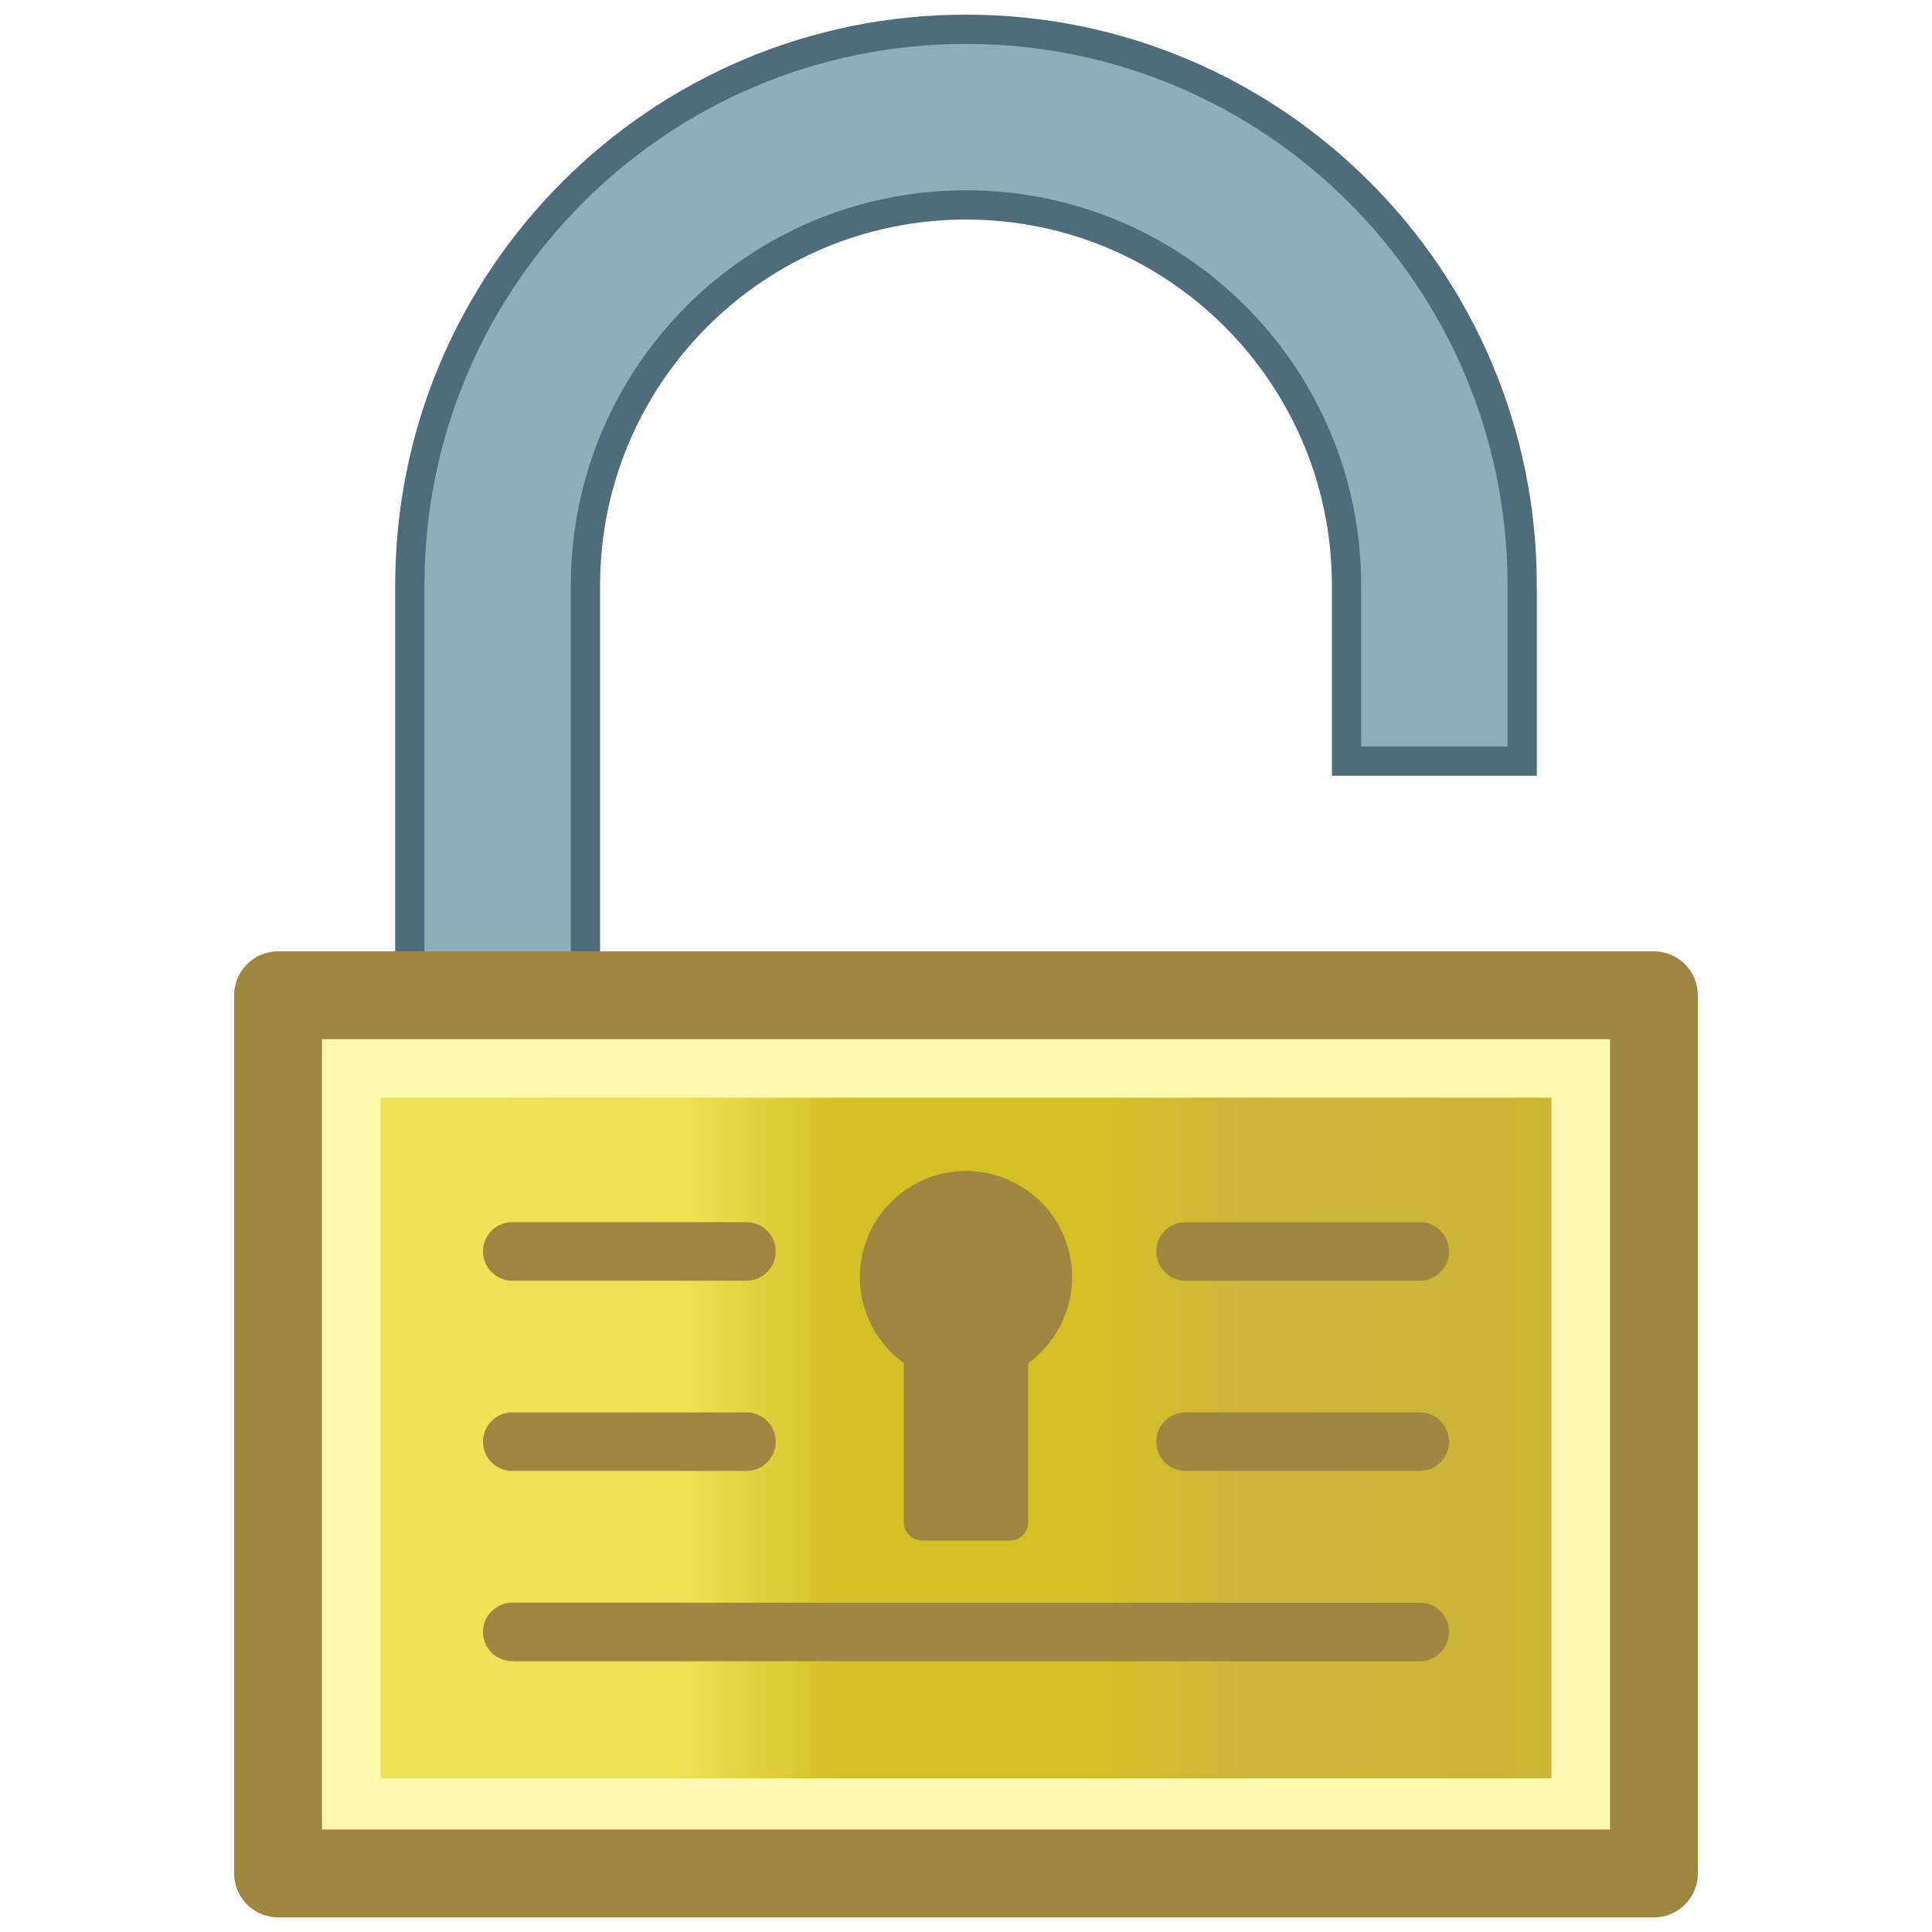
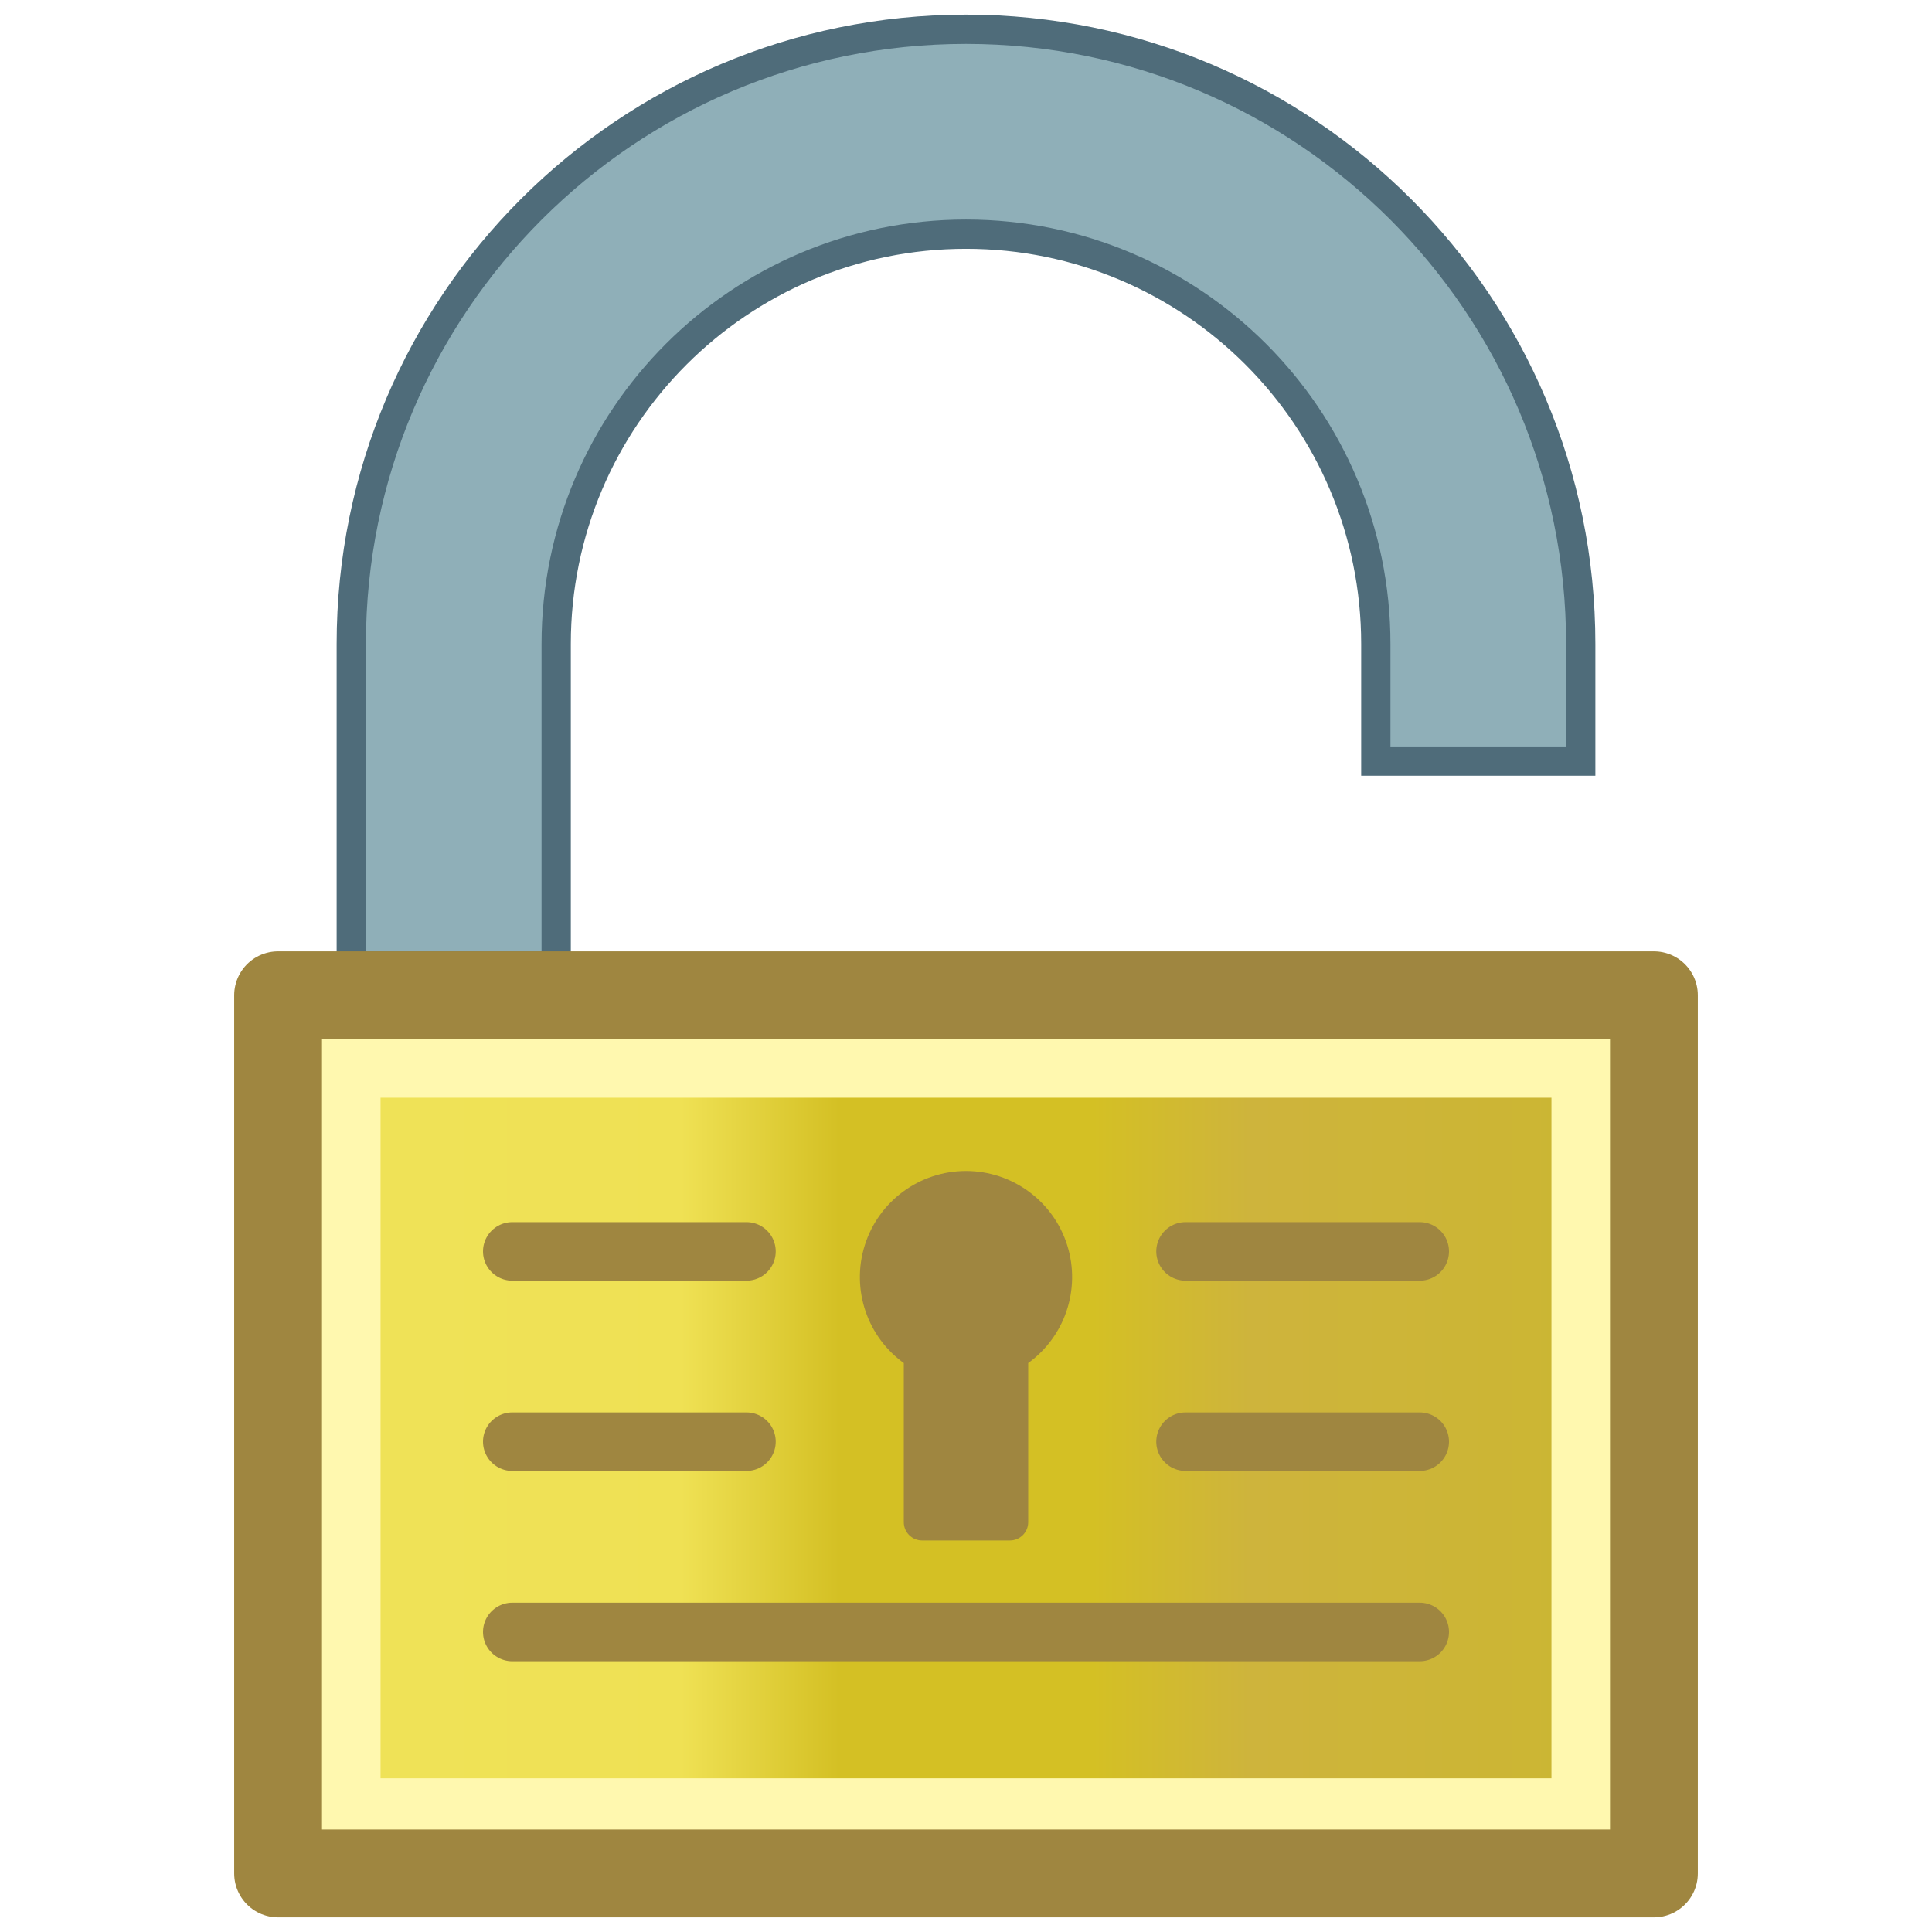
<svg xmlns="http://www.w3.org/2000/svg" viewBox="0 0 264 264" height="264" width="264">
  <defs>
    <linearGradient id="lockbody" x1="100%" y1="0%" x2="0%" y2="0%">
      <stop offset="0%" stop-color="#cbb632" />
      <stop offset="27.5%" stop-color="#ceb43c" />
      <stop offset="40%" stop-color="#d4c024" />
      <stop offset="60%" stop-color="#d4c024" />
      <stop offset="72.5%" stop-color="#efe154" />
      <stop offset="100%" stop-color="#efe258" />
    </linearGradient>
  </defs>
  <style type="text/css">
  
  svg { fill: transparent; }
  #lock-border { fill: none; stroke: #9f8640; stroke-width: 12; stroke-linejoin: round; }
  #lock-body { fill: url(#lockbody); stroke: #fff8af; stroke-width: 12; }
  #shackle { fill: #8fafb8; stroke-width: 4; stroke: #4f6c7a; }
  #key-hole { fill: #9f8640; stroke-width: 1; stroke: #9f8640; }
  #beads { fill: none; stroke-width: 8; stroke: #9f8640; stroke-linecap: round; }
  
 </style>
-   <path id="shackle" d="M80,132 h-24 v-52 a 76 76, 0, 0, 1, 152,0 v24 h-24 v-24 a 52 52  , 0, 0, 0, -104,0 z" />
+   <path id="shackle" d="M76,132 h-28 v-44 a 84 84, 0, 0, 1, 168,0 v16 h-28 v-16  a 56 56 , 0, 0, 0, -112,0 z" />
  <rect id="lock-body" x="46" y="144" width="172" height="105" />
  <rect id="lock-border" x="38" y="136" width="188" height="120" />
  <path id="key-hole" d="M 138,210 a 2 2, 0, 0, 0 2,-2 v -22 a 14 14, 0, 1, 0, -16,0 v 22 a 2 2, 0, 0, 0 2,2 z" />
  <path id="beads" d="M 70,171 h 32 m 60,0 h 32 m -124,26 h 32 m 60,0 h 32 m -124,26 h 124" />
</svg>
